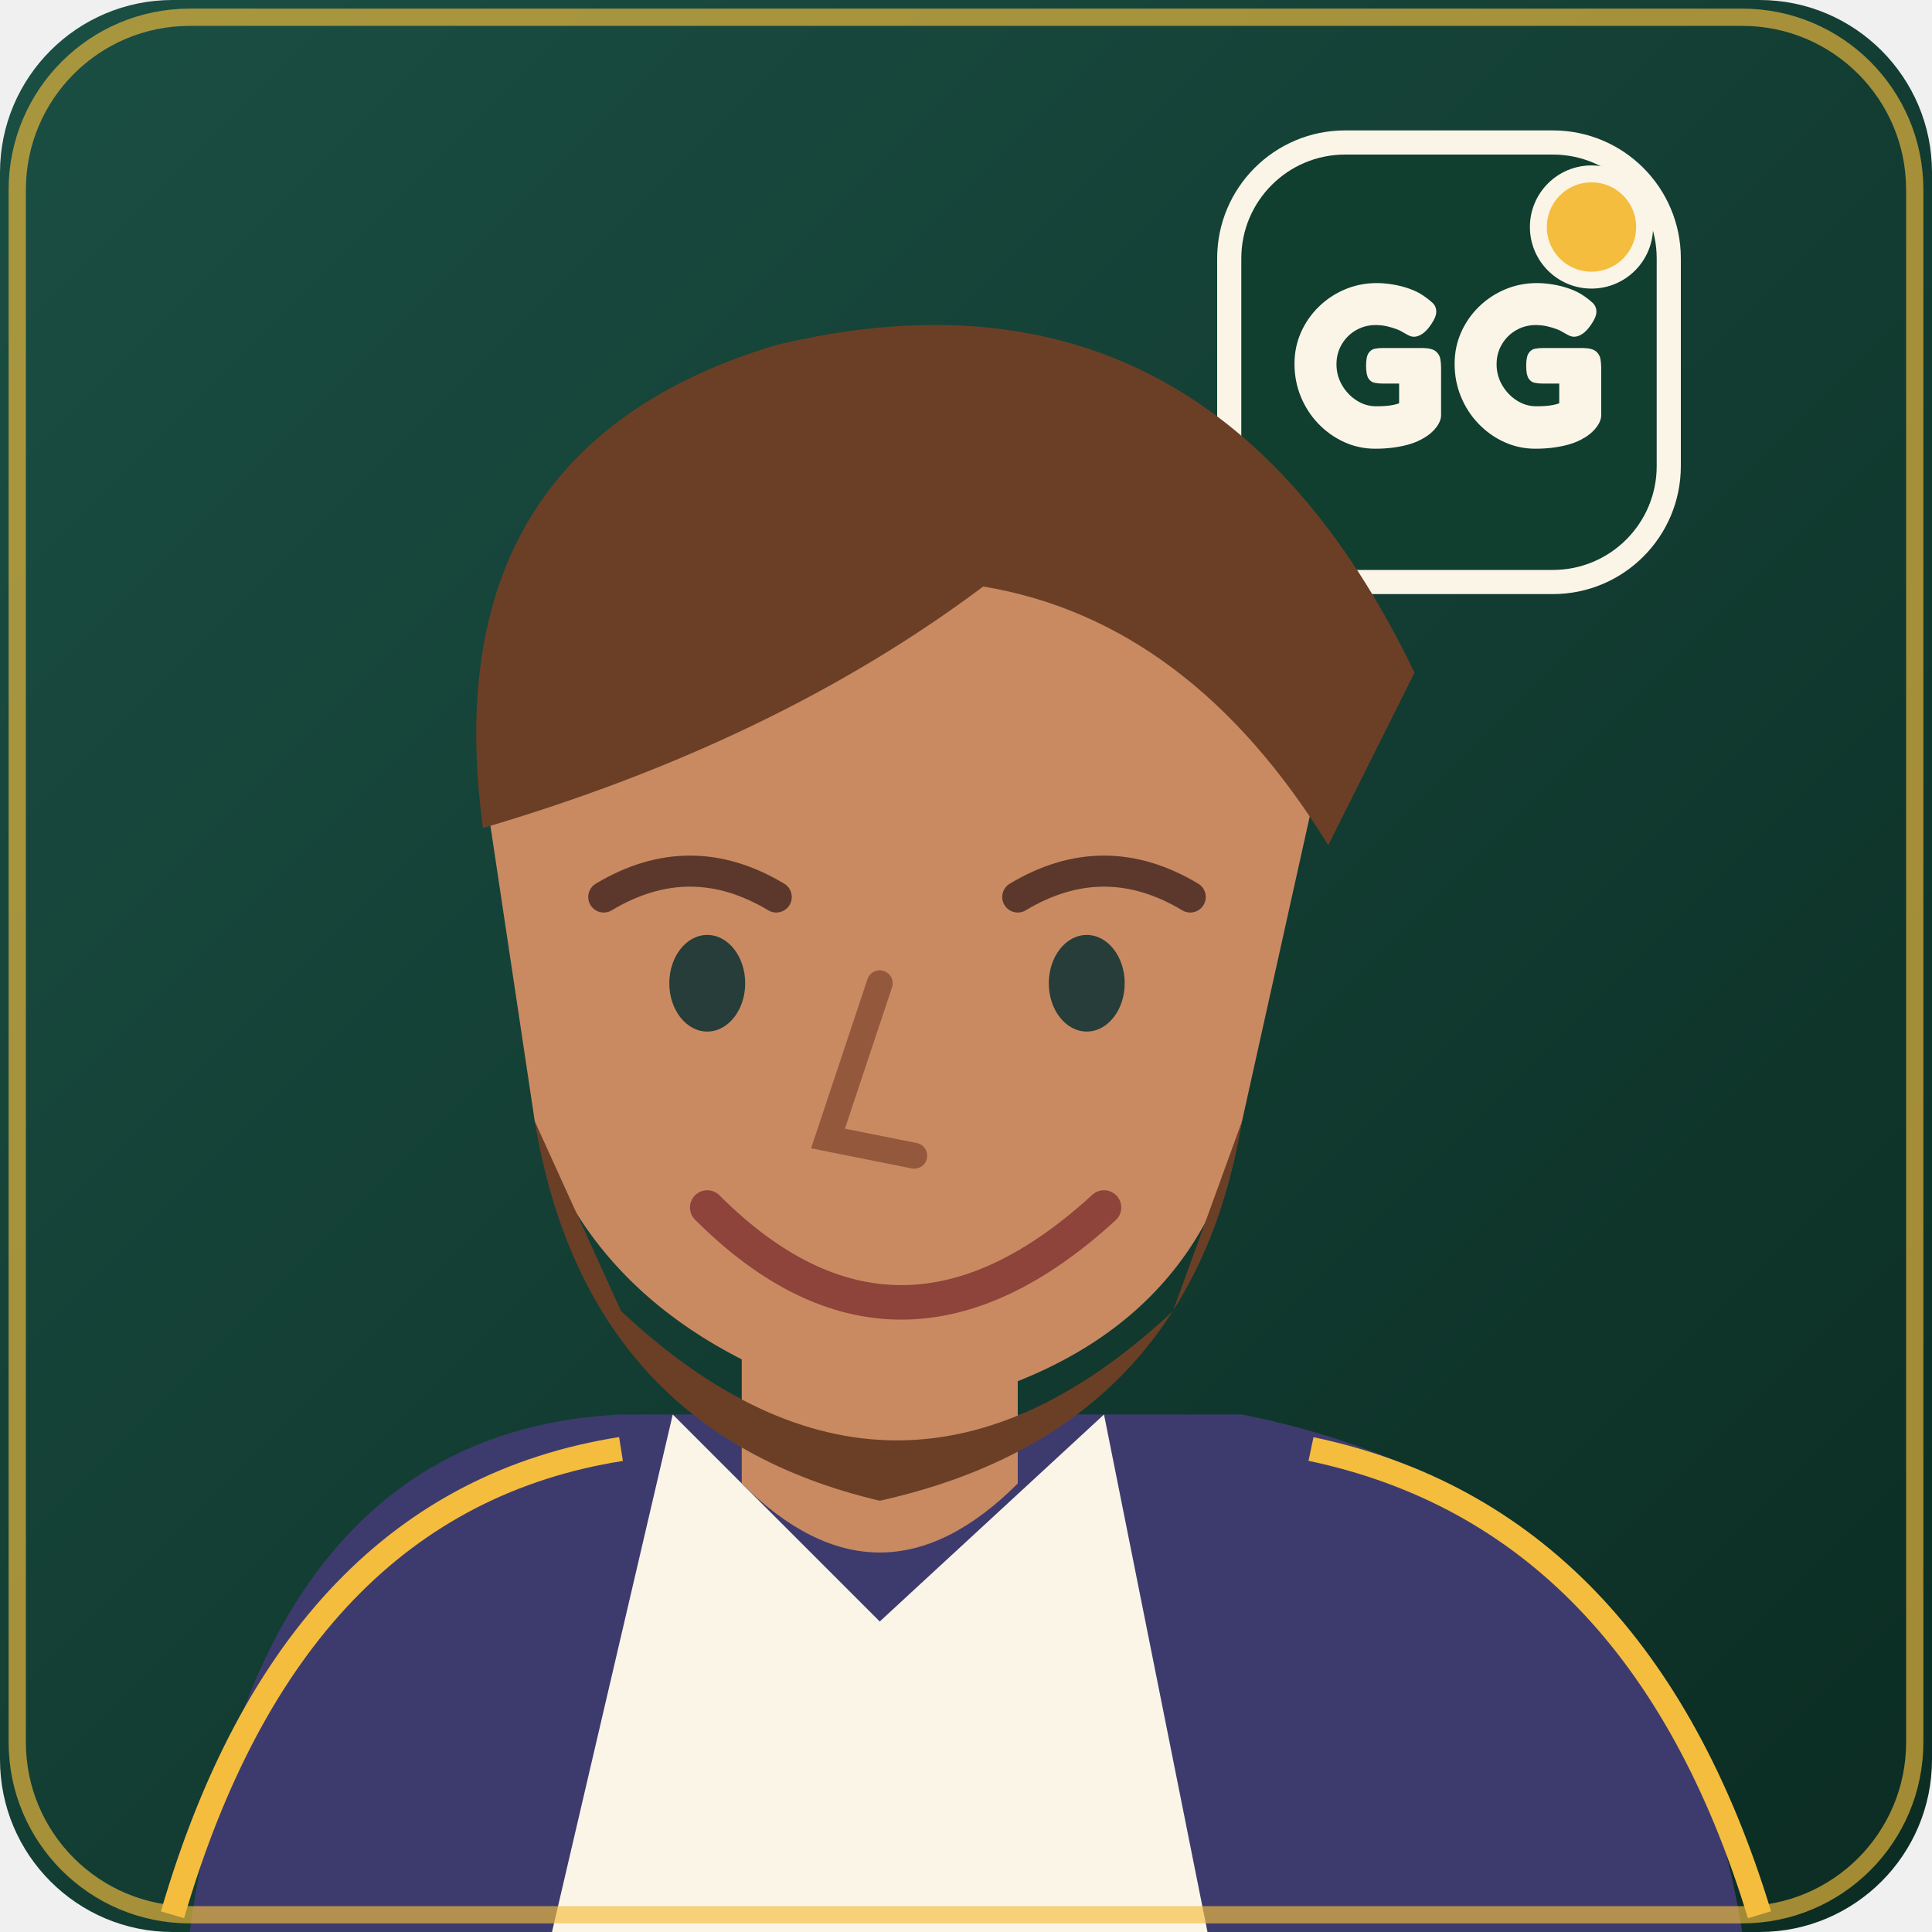
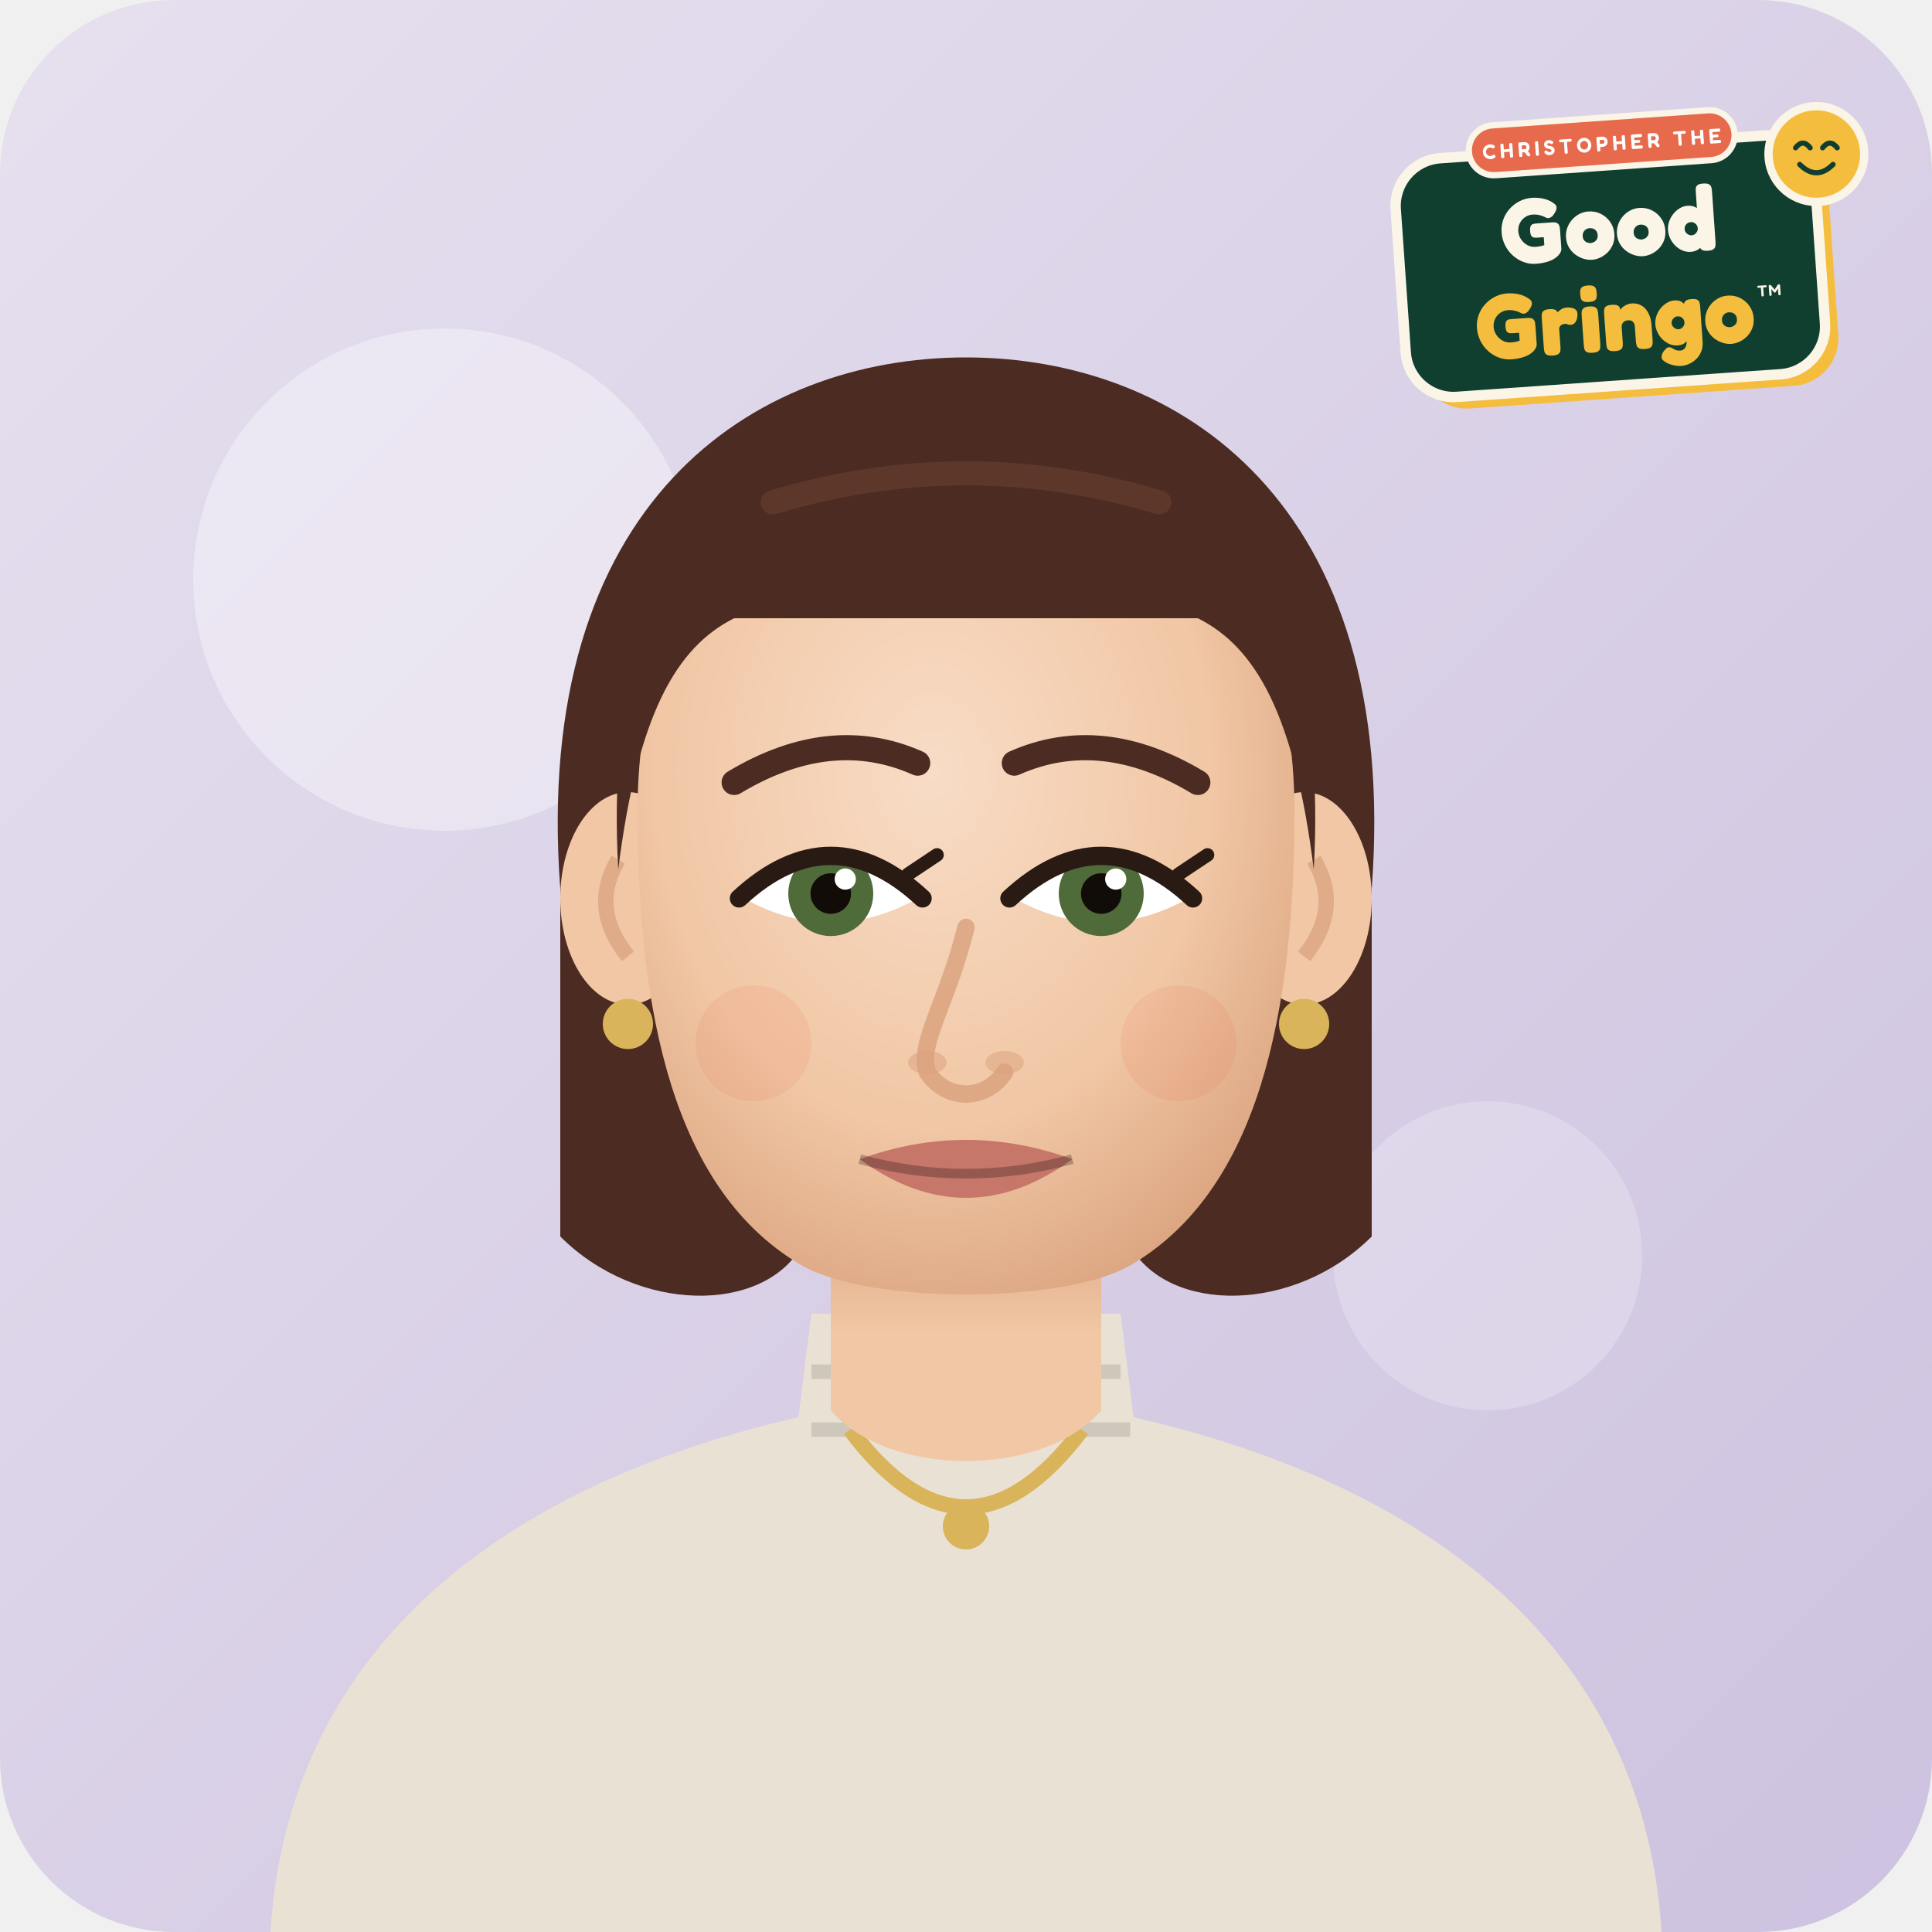
- <svg xmlns="http://www.w3.org/2000/svg" viewBox="0 0 112 112" role="img" aria-label="Cartoon portrait: AI persona, Content Creator, Colombia">
+ <svg xmlns="http://www.w3.org/2000/svg" viewBox="0 0 200 200" role="img" aria-label="Cartoon portrait: AI persona, Content Creator, Colombia">
  <defs>
    <linearGradient id="bg" x1="0" y1="0" x2="1" y2="1">
-       <stop stop-color="#1b4f44" />
-       <stop offset="1" stop-color="#0b2c22" />
+       <stop stop-color="#e6e0ef" />
+       <stop offset="1" stop-color="#cdc2df" />
+     </linearGradient>
+     <radialGradient id="sk" cx="45%" cy="38%" r="70%">
+       <stop offset="0" stop-color="#f8dcc6" />
+       <stop offset=".6" stop-color="#f1c7a5" />
+       <stop offset="1" stop-color="#d9a07c" />
+     </radialGradient>
+     <linearGradient id="nk" x1="0" y1="0" x2="0" y2="1">
+       <stop stop-color="#d9a07c" />
+       <stop offset=".55" stop-color="#f1c7a5" />
    </linearGradient>
  </defs>
-   <rect width="112" height="112" rx="10" fill="url(#bg)" />
-   <svg x="70" y="7" width="28" height="28" viewBox="0 0 400 400">
-     <rect x="18" y="18" width="364" height="364" rx="96" fill="#103E2F" stroke="#FBF5E8" stroke-width="20" />
-     <path d="M138.92 271.61Q125.24 271.61 113.175 266.1Q101.11 260.59 91.8 250.9Q82.49 241.21 77.265 228.48Q72.04 215.75 72.04 201.31Q72.04 187.44 77.36 175.375Q82.68 163.31 92.085 154.095Q101.49 144.88 113.84 139.655Q126.19 134.43 140.25 134.43Q146.33 134.43 153.36 135.57Q160.39 136.71 167.135 139.085Q173.88 141.46 178.82 144.88Q182.81 147.54 186.135 150.58Q189.46 153.62 189.46 158.18Q189.46 160.46 188.32 163.12Q187.18 165.78 185.09 168.82Q181.48 174.14 177.87 176.515Q174.26 178.89 171.03 178.89Q168.94 178.89 166.755 177.845Q164.57 176.8 160.77 174.52Q159.63 173.76 156.4 172.525Q153.17 171.29 148.705 170.245Q144.24 169.2 139.3 169.2Q130.37 169.2 122.96 173.475Q115.55 177.75 111.18 185.16Q106.81 192.57 106.81 201.69Q106.81 211.0 111.37 218.885Q115.93 226.77 123.435 231.615Q130.94 236.46 139.68 236.46Q143.1 236.46 146.425 236.27Q149.75 236.08 152.98 235.51Q156.21 234.94 158.68 233.99V217.65H144.62Q141.2 217.65 138.16 216.985Q135.12 216.32 133.22 213.28Q131.32 210.24 131.32 202.83Q131.32 195.42 133.41 192.38Q135.5 189.34 138.73 188.77Q141.96 188.2 145.19 188.2H178.44Q186.04 188.39 189.08 190.955Q192.12 193.52 192.785 197.13Q193.45 200.74 193.45 204.73V243.68Q193.45 249.0 188.89 254.605Q184.33 260.21 176.54 264.2Q171.79 266.67 165.9 268.285Q160.01 269.9 153.265 270.755Q146.52 271.61 138.92 271.61ZM271.53 271.61Q257.85 271.61 245.785 266.1Q233.72 260.59 224.41 250.9Q215.1 241.21 209.875 228.48Q204.65 215.75 204.65 201.31Q204.65 187.44 209.97 175.375Q215.29 163.31 224.695 154.095Q234.1 144.88 246.45 139.655Q258.8 134.43 272.86 134.43Q278.94 134.43 285.97 135.57Q293.0 136.71 299.745 139.085Q306.49 141.46 311.43 144.88Q315.42 147.54 318.745 150.58Q322.07 153.62 322.07 158.18Q322.07 160.46 320.93 163.12Q319.79 165.78 317.7 168.82Q314.09 174.14 310.48 176.515Q306.87 178.89 303.64 178.89Q301.55 178.89 299.365 177.845Q297.18 176.8 293.38 174.52Q292.24 173.76 289.01 172.525Q285.78 171.29 281.315 170.245Q276.85 169.2 271.91 169.2Q262.98 169.2 255.57 173.475Q248.16 177.75 243.79 185.16Q239.42 192.57 239.42 201.69Q239.42 211.0 243.98 218.885Q248.54 226.77 256.045 231.615Q263.55 236.46 272.29 236.46Q275.71 236.46 279.035 236.27Q282.36 236.08 285.59 235.51Q288.82 234.94 291.29 233.99V217.65H277.23Q273.81 217.65 270.77 216.985Q267.73 216.32 265.83 213.28Q263.93 210.24 263.93 202.83Q263.93 195.42 266.02 192.38Q268.11 189.34 271.34 188.77Q274.57 188.2 277.8 188.2H311.05Q318.65 188.39 321.69 190.955Q324.73 193.52 325.395 197.13Q326.06 200.74 326.06 204.73V243.68Q326.06 249.0 321.5 254.605Q316.94 260.21 309.15 264.2Q304.4 266.67 298.51 268.285Q292.62 269.9 285.875 270.755Q279.13 271.61 271.53 271.61Z" fill="#FBF5E8" />
-     <circle cx="318" cy="88" r="44" fill="#F5BD3E" stroke="#FBF5E8" stroke-width="14" />
+   <rect width="200" height="200" rx="18" fill="url(#bg)" />
+   <circle cx="46" cy="60" r="26" fill="#fff" opacity=".35" />
+   <circle cx="154" cy="130" r="16" fill="#fff" opacity=".22" />
+   <path d="M58 92 C55 52 78 37 100 37 C122 37 145 52 142 92 L142 128 C134 136 121 136 117 129 L83 129 C79 136 66 136 58 128 Z" fill="#4b2b22" />
+   <path d="M28 200 C30 168 56 152 86 146 L114 146 C144 152 170 168 172 200 Z" fill="#e9e2d4" />
+   <path d="M84 136 L116 136 L118 152 C108 158 92 158 82 152 Z" fill="#e9e2d4" />
+   <path d="M84 142 L116 142 M84 148 L117 148" stroke="#000" stroke-opacity=".12" stroke-width="1.5" />
+   <path d="M88 148 Q100 164 112 148" fill="none" stroke="#d9b45a" stroke-width="1.6" />
+   <circle cx="100" cy="158" r="2.4" fill="#d9b45a" />
+   <path d="M86 122 L86 146 C92 153 108 153 114 146 L114 122 Z" fill="url(#nk)" />
+   <ellipse cx="65" cy="93" rx="7" ry="11" fill="#f1c7a5" />
+   <ellipse cx="135" cy="93" rx="7" ry="11" fill="#f1c7a5" />
+   <path d="M64 89 Q61 94 65 99 M136 89 Q139 94 135 99" fill="none" stroke="#d9a07c" stroke-width="1.6" opacity=".7" />
+   <path d="M66 84 C66 58 82 47 100 47 C118 47 134 58 134 84 C134 108 129 124 117 131 C110 135 90 135 83 131 C71 124 66 108 66 84 Z" fill="url(#sk)" />
+   <path d="M76 81 Q86 75 95 79" fill="none" stroke="#4b2b22" stroke-width="2.6" stroke-linecap="round" />
+   <path d="M105 79 Q114 75 124 81" fill="none" stroke="#4b2b22" stroke-width="2.6" stroke-linecap="round" />
+   <path d="M77 93 Q86 85 95 93 Q86 98 77 93 Z" fill="#ffffff" />
+   <circle cx="86" cy="92.5" r="4.4" fill="#4f6b3a" />
+   <circle cx="86" cy="92.5" r="2.1" fill="#120c09" />
+   <circle cx="87.5" cy="91" r="1.1" fill="#fff" />
+   <path d="M76.5 93 Q86 84.2 95.5 93" fill="none" stroke="#2a1a14" stroke-width="1.9" stroke-linecap="round" />
+   <path d="M94 90.5 l3 -2" stroke="#2a1a14" stroke-width="1.4" stroke-linecap="round" />
+   <path d="M105 93 Q114 85 123 93 Q114 98 105 93 Z" fill="#ffffff" />
+   <circle cx="114" cy="92.5" r="4.4" fill="#4f6b3a" />
+   <circle cx="114" cy="92.5" r="2.1" fill="#120c09" />
+   <circle cx="115.5" cy="91" r="1.1" fill="#fff" />
+   <path d="M104.5 93 Q114 84.2 123.5 93" fill="none" stroke="#2a1a14" stroke-width="1.9" stroke-linecap="round" />
+   <path d="M122 90.5 l3 -2" stroke="#2a1a14" stroke-width="1.4" stroke-linecap="round" />
+   <path d="M100 96 C98 104 95 108 96 111 C98 114 102 114 104 111" fill="none" stroke="#d9a07c" stroke-width="1.8" stroke-linecap="round" opacity=".8" />
+   <ellipse cx="96" cy="110" rx="2" ry="1.2" fill="#d9a07c" opacity=".5" />
+   <ellipse cx="104" cy="110" rx="2" ry="1.2" fill="#d9a07c" opacity=".5" />
+   <path d="M89 120 Q100 116 111 120 Q100 128 89 120 Z" fill="#c7766a" />
+   <path d="M89 120 Q100 123 111 120" fill="none" stroke="#000" stroke-opacity=".25" stroke-width="1" />
+   <circle cx="78" cy="108" r="6" fill="#e66a4b" opacity=".12" />
+   <circle cx="122" cy="108" r="6" fill="#e66a4b" opacity=".12" />
+   <path d="M64 90 C62 54 80 42 100 42 C120 42 138 54 136 90 C134 74 130 67 124 64 L76 64 C70 67 66 74 64 90 Z" fill="#4b2b22" />
+   <path d="M80 52 Q100 46 120 52" fill="none" stroke="#734634" stroke-width="2.5" opacity=".45" stroke-linecap="round" />
+   <circle cx="65" cy="106" r="2.6" fill="#d9b45a" />
+   <circle cx="135" cy="106" r="2.6" fill="#d9b45a" />
+   <svg x="140" y="6" width="56" height="41" viewBox="0 0 520 380">
+     <g transform="rotate(-4 260 200)">
+       <rect x="58" y="96" width="404" height="230" rx="46" fill="#F5BD3E" />
+       <rect x="46" y="84" width="404" height="230" rx="46" fill="#103E2F" stroke="#FBF5E8" stroke-width="10" />
+       <path d="M176.94 191.672Q170.604 191.672 165.016 189.12Q159.428 186.568 155.116 182.08Q150.804 177.592 148.384 171.696Q145.964 165.8 145.964 159.112Q145.964 152.688 148.428 147.1Q150.892 141.512 155.248 137.244Q159.604 132.976 165.324 130.556Q171.044 128.136 177.556 128.136Q180.372 128.136 183.628 128.664Q186.884 129.192 190.008 130.292Q193.132 131.392 195.42 132.976Q197.268 134.208 198.808 135.616Q200.348 137.024 200.348 139.136Q200.348 140.192 199.82 141.424Q199.292 142.656 198.324 144.064Q196.652 146.528 194.98 147.628Q193.308 148.728 191.812 148.728Q190.844 148.728 189.832 148.244Q188.82 147.76 187.06 146.704Q186.532 146.352 185.036 145.78Q183.54 145.208 181.472 144.724Q179.404 144.24 177.116 144.24Q172.98 144.24 169.548 146.22Q166.116 148.2 164.092 151.632Q162.068 155.064 162.068 159.288Q162.068 163.6 164.18 167.252Q166.292 170.904 169.768 173.148Q173.244 175.392 177.292 175.392Q178.876 175.392 180.416 175.304Q181.956 175.216 183.452 174.952Q184.948 174.688 186.092 174.248V166.68H179.58Q177.996 166.68 176.588 166.372Q175.18 166.064 174.3 164.656Q173.42 163.248 173.42 159.816Q173.42 156.384 174.388 154.976Q175.356 153.568 176.852 153.304Q178.348 153.04 179.844 153.04H195.244Q198.764 153.128 200.172 154.316Q201.58 155.504 201.888 157.176Q202.196 158.848 202.196 160.696V178.736Q202.196 181.2 200.084 183.796Q197.972 186.392 194.364 188.24Q192.164 189.384 189.436 190.132Q186.708 190.88 183.584 191.276Q180.46 191.672 176.94 191.672ZM230.796 191.584Q226.748 191.584 222.612 189.956Q218.476 188.328 215.0 185.292Q211.524 182.256 209.456 177.988Q207.388 173.72 207.388 168.44Q207.388 163.6 209.236 159.376Q211.084 155.152 214.296 151.94Q217.508 148.728 221.688 146.88Q225.868 145.032 230.62 145.032Q237.132 145.032 242.412 148.156Q247.692 151.28 250.86 156.56Q254.028 161.84 254.028 168.352Q254.028 173.896 251.916 178.208Q249.804 182.52 246.372 185.512Q242.94 188.504 238.848 190.044Q234.756 191.584 230.796 191.584ZM230.62 175.48Q231.94 175.48 233.656 174.82Q235.372 174.16 236.648 172.576Q237.924 170.992 237.924 168.264Q237.924 166.064 237.0 164.48Q236.076 162.896 234.404 162.016Q232.732 161.136 230.532 161.136Q228.596 161.136 227.012 162.06Q225.428 162.984 224.46 164.612Q223.492 166.24 223.492 168.352Q223.492 170.992 224.724 172.576Q225.956 174.16 227.628 174.82Q229.3 175.48 230.62 175.48ZM279.9 191.584Q275.852 191.584 271.716 189.956Q267.58 188.328 264.104 185.292Q260.628 182.256 258.56 177.988Q256.492 173.72 256.492 168.44Q256.492 163.6 258.34 159.376Q260.188 155.152 263.4 151.94Q266.612 148.728 270.792 146.88Q274.972 145.032 279.724 145.032Q286.236 145.032 291.516 148.156Q296.796 151.28 299.964 156.56Q303.132 161.84 303.132 168.352Q303.132 173.896 301.02 178.208Q298.908 182.52 295.476 185.512Q292.044 188.504 287.952 190.044Q283.86 191.584 279.9 191.584ZM279.724 175.48Q281.044 175.48 282.76 174.82Q284.476 174.16 285.752 172.576Q287.028 170.992 287.028 168.264Q287.028 166.064 286.104 164.48Q285.18 162.896 283.508 162.016Q281.836 161.136 279.636 161.136Q277.7 161.136 276.116 162.06Q274.532 162.984 273.564 164.612Q272.596 166.24 272.596 168.352Q272.596 170.992 273.828 172.576Q275.06 174.16 276.732 174.82Q278.404 175.48 279.724 175.48ZM326.012 190.616Q322.052 190.616 318.4 188.812Q314.748 187.008 311.888 183.884Q309.028 180.76 307.356 176.712Q305.684 172.664 305.684 168.264Q305.684 164.04 307.356 160.08Q309.028 156.12 311.932 152.996Q314.836 149.872 318.488 148.024Q322.14 146.176 326.012 146.176Q330.236 146.176 333.316 147.98Q336.396 149.784 338.42 152.864Q340.444 155.944 341.456 159.904Q342.468 163.864 342.556 168.088Q342.644 172.4 341.676 176.404Q340.708 180.408 338.684 183.62Q336.66 186.832 333.536 188.724Q330.412 190.616 326.012 190.616ZM328.124 174.776Q329.796 174.776 331.204 173.896Q332.612 173.016 333.492 171.564Q334.372 170.112 334.372 168.44Q334.372 166.68 333.536 165.272Q332.7 163.864 331.292 162.984Q329.884 162.104 328.036 162.104Q326.276 162.104 324.824 162.94Q323.372 163.776 322.536 165.228Q321.7 166.68 321.7 168.44Q321.7 170.112 322.58 171.564Q323.46 173.016 324.956 173.896Q326.452 174.776 328.124 174.776ZM342.556 190.704Q339.036 190.704 337.276 189.648Q335.516 188.592 334.9 186.304V133.944Q334.9 132.008 335.12 130.16Q335.34 128.312 336.924 127.124Q338.508 125.936 342.468 125.936Q346.516 125.936 348.144 127.08Q349.772 128.224 350.124 130.028Q350.476 131.832 350.476 133.856V182.696Q350.476 184.632 350.124 186.48Q349.772 188.328 348.144 189.516Q346.516 190.704 342.556 190.704Z" fill="#FBF5E8" />
+       <path d="M146.888 281.672Q140.552 281.672 134.964 279.12Q129.376 276.568 125.064 272.08Q120.752 267.592 118.332 261.696Q115.912 255.8 115.912 249.112Q115.912 242.688 118.376 237.1Q120.84 231.512 125.196 227.244Q129.552 222.976 135.272 220.556Q140.992 218.136 147.504 218.136Q150.32 218.136 153.576 218.664Q156.832 219.192 159.956 220.292Q163.08 221.392 165.368 222.976Q167.216 224.208 168.756 225.616Q170.296 227.024 170.296 229.136Q170.296 230.192 169.768 231.424Q169.24 232.656 168.272 234.064Q166.6 236.528 164.928 237.628Q163.256 238.728 161.76 238.728Q160.792 238.728 159.78 238.244Q158.768 237.76 157.008 236.704Q156.48 236.352 154.984 235.78Q153.488 235.208 151.42 234.724Q149.352 234.24 147.064 234.24Q142.928 234.24 139.496 236.22Q136.064 238.2 134.04 241.632Q132.016 245.064 132.016 249.288Q132.016 253.6 134.128 257.252Q136.24 260.904 139.716 263.148Q143.192 265.392 147.24 265.392Q148.824 265.392 150.364 265.304Q151.904 265.216 153.4 264.952Q154.896 264.688 156.04 264.248V256.68H149.528Q147.944 256.68 146.536 256.372Q145.128 256.064 144.248 254.656Q143.368 253.248 143.368 249.816Q143.368 246.384 144.336 244.976Q145.304 243.568 146.8 243.304Q148.296 243.04 149.792 243.04H165.192Q168.712 243.128 170.12 244.316Q171.528 245.504 171.836 247.176Q172.144 248.848 172.144 250.696V268.736Q172.144 271.2 170.032 273.796Q167.92 276.392 164.312 278.24Q162.112 279.384 159.384 280.132Q156.656 280.88 153.532 281.276Q150.408 281.672 146.888 281.672ZM186.664 280.792Q182.704 280.792 181.032 279.604Q179.36 278.416 179.052 276.524Q178.744 274.632 178.744 272.696V244.008Q178.744 241.984 179.096 240.18Q179.448 238.376 181.12 237.232Q182.792 236.088 186.752 236.088Q190.624 236.088 192.252 237.144Q193.88 238.2 194.232 239.476Q194.584 240.752 194.584 241.456L193.176 240.928Q193.176 240.928 193.88 240.136Q194.584 239.344 195.948 238.288Q197.312 237.232 199.204 236.44Q201.096 235.648 203.472 235.648Q204.264 235.648 205.452 235.78Q206.64 235.912 208.004 236.264Q209.368 236.616 210.556 237.32Q211.744 238.024 212.492 239.168Q213.24 240.312 213.24 241.984Q213.24 246.384 211.348 249.464Q209.456 252.544 206.376 252.544Q204.704 252.544 204.0 252.324Q203.296 252.104 202.988 251.884Q202.68 251.664 202.284 251.444Q201.888 251.224 200.832 251.224Q199.512 251.224 198.412 251.532Q197.312 251.84 196.476 252.456Q195.64 253.072 195.2 253.908Q194.76 254.744 194.76 255.712V272.872Q194.76 274.808 194.408 276.656Q194.056 278.504 192.384 279.648Q190.712 280.792 186.664 280.792ZM225.12 280.792Q221.16 280.792 219.488 279.604Q217.816 278.416 217.508 276.568Q217.2 274.72 217.2 272.784V244.096Q217.2 242.16 217.552 240.356Q217.904 238.552 219.576 237.364Q221.248 236.176 225.208 236.176Q229.168 236.176 230.796 237.364Q232.424 238.552 232.776 240.4Q233.128 242.248 233.128 244.272V272.872Q233.128 274.808 232.776 276.656Q232.424 278.504 230.796 279.648Q229.168 280.792 225.12 280.792ZM225.12 231.864Q221.16 231.864 219.488 230.676Q217.816 229.488 217.508 227.64Q217.2 225.792 217.2 223.856Q217.2 221.832 217.552 220.028Q217.904 218.224 219.576 217.08Q221.248 215.936 225.208 215.936Q229.168 215.936 230.796 217.124Q232.424 218.312 232.776 220.16Q233.128 222.008 233.128 223.944Q233.128 225.88 232.776 227.728Q232.424 229.576 230.796 230.72Q229.168 231.864 225.12 231.864ZM246.768 280.704Q242.808 280.704 241.136 279.516Q239.464 278.328 239.156 276.48Q238.848 274.632 238.848 272.696V243.744Q238.848 241.808 239.2 240.048Q239.552 238.288 241.224 237.188Q242.896 236.088 246.856 236.088Q250.464 236.088 252.092 237.012Q253.72 237.936 254.16 239.256Q254.6 240.576 254.556 241.676Q254.512 242.776 254.688 243.04L253.984 243.568Q253.896 242.248 254.996 240.928Q256.096 239.608 257.9 238.508Q259.704 237.408 261.772 236.748Q263.84 236.088 265.688 236.088Q270.088 236.088 273.432 237.76Q276.776 239.432 279.02 242.468Q281.264 245.504 282.408 249.552Q283.552 253.6 283.552 258.352V272.784Q283.552 274.72 283.2 276.568Q282.848 278.416 281.22 279.56Q279.592 280.704 275.544 280.704Q271.496 280.704 269.824 279.516Q268.152 278.328 267.8 276.48Q267.448 274.632 267.448 272.696V258.352Q267.448 256.328 266.7 254.92Q265.952 253.512 264.588 252.764Q263.224 252.016 261.2 252.016Q259.264 252.016 257.812 252.808Q256.36 253.6 255.568 255.008Q254.776 256.416 254.776 258.352V272.784Q254.776 274.72 254.424 276.568Q254.072 278.416 252.444 279.56Q250.816 280.704 246.768 280.704ZM309.336 299.36Q306.256 299.36 303.044 298.524Q299.832 297.688 297.104 296.28Q294.376 294.872 292.704 293.244Q291.032 291.616 291.032 290.032Q291.032 288.272 291.692 286.776Q292.352 285.28 293.672 283.872Q295.08 282.376 296.136 281.496Q297.192 280.616 298.688 280.616Q300.008 280.616 301.02 281.232Q302.032 281.848 303.088 282.596Q304.144 283.344 305.684 283.96Q307.224 284.576 309.6 284.576Q310.92 284.576 312.064 284.004Q313.208 283.432 314.044 282.42Q314.88 281.408 315.408 280.044Q315.936 278.68 315.936 277.096V240.84Q316.288 238.2 318.136 237.056Q319.984 235.912 323.768 235.912Q327.64 235.912 329.224 237.056Q330.808 238.2 331.116 240.004Q331.424 241.808 331.424 243.744V277.624Q331.424 282.816 329.444 286.864Q327.464 290.912 324.208 293.684Q320.952 296.456 317.08 297.908Q313.208 299.36 309.336 299.36ZM307.136 279.472Q303.264 279.472 299.7 277.712Q296.136 275.952 293.32 272.872Q290.504 269.792 288.876 265.876Q287.248 261.96 287.248 257.648Q287.248 253.512 288.876 249.64Q290.504 245.768 293.364 242.732Q296.224 239.696 299.788 237.892Q303.352 236.088 307.136 236.088Q311.008 236.088 313.516 237.672Q316.024 239.256 317.476 242.16Q318.928 245.064 319.544 249.068Q320.16 253.072 320.16 257.912Q320.16 264.6 319.06 269.44Q317.96 274.28 315.144 276.876Q312.328 279.472 307.136 279.472ZM309.248 263.984Q310.92 263.984 312.284 263.104Q313.648 262.224 314.484 260.816Q315.32 259.408 315.32 257.824Q315.32 256.064 314.484 254.656Q313.648 253.248 312.24 252.412Q310.832 251.576 309.072 251.576Q307.4 251.576 305.992 252.456Q304.584 253.336 303.748 254.744Q302.912 256.152 302.912 257.824Q302.912 259.408 303.792 260.816Q304.672 262.224 306.124 263.104Q307.576 263.984 309.248 263.984ZM358.704 281.584Q354.656 281.584 350.52 279.956Q346.384 278.328 342.908 275.292Q339.432 272.256 337.364 267.988Q335.296 263.72 335.296 258.44Q335.296 253.6 337.144 249.376Q338.992 245.152 342.204 241.94Q345.416 238.728 349.596 236.88Q353.776 235.032 358.528 235.032Q365.04 235.032 370.32 238.156Q375.6 241.28 378.768 246.56Q381.936 251.84 381.936 258.352Q381.936 263.896 379.824 268.208Q377.712 272.52 374.28 275.512Q370.848 278.504 366.756 280.044Q362.664 281.584 358.704 281.584ZM358.528 265.48Q359.848 265.48 361.564 264.82Q363.28 264.16 364.556 262.576Q365.832 260.992 365.832 258.264Q365.832 256.064 364.908 254.48Q363.984 252.896 362.312 252.016Q360.64 251.136 358.44 251.136Q356.504 251.136 354.92 252.06Q353.336 252.984 352.368 254.612Q351.4 256.24 351.4 258.352Q351.4 260.992 352.632 262.576Q353.864 264.16 355.536 264.82Q357.208 265.48 358.528 265.48Z" fill="#F5BD3E" />
+       <path d="M395.59 227.639Q395.845 227.639 396.059 227.684Q396.273 227.729 396.412 227.933Q396.55 228.137 396.55 228.621Q396.55 229.09 396.41 229.3Q396.269 229.51 396.048 229.553Q395.827 229.596 395.572 229.596H393.157V237.029Q393.157 237.317 393.1 237.572Q393.044 237.827 392.812 237.985Q392.579 238.143 392.02 238.143Q391.484 238.143 391.246 237.979Q391.008 237.816 390.959 237.559Q390.91 237.303 390.91 237.014V229.596H388.473Q388.229 229.596 388.008 229.548Q387.787 229.499 387.646 229.294Q387.505 229.09 387.505 228.61Q387.505 228.137 387.644 227.933Q387.783 227.729 388.01 227.684Q388.237 227.639 388.477 227.639ZM399.635 238.131Q399.107 238.131 398.869 237.972Q398.63 237.812 398.572 237.55Q398.514 237.287 398.514 236.98V228.782Q398.514 228.498 398.572 228.244Q398.63 227.991 398.87 227.826Q399.11 227.661 399.665 227.661Q400.052 227.661 400.241 227.71Q400.43 227.759 400.524 227.837Q400.618 227.916 400.715 228.029L404.094 232.581H403.877L407.259 228.025Q407.387 227.882 407.503 227.808Q407.619 227.732 407.81 227.697Q408.002 227.661 408.339 227.661Q408.883 227.661 409.121 227.826Q409.359 227.991 409.417 228.254Q409.475 228.516 409.475 228.812V237.01Q409.475 237.291 409.417 237.552Q409.359 237.812 409.119 237.972Q408.879 238.131 408.324 238.131Q407.784 238.131 407.546 237.966Q407.308 237.801 407.25 237.533Q407.192 237.265 407.192 236.98V231.632L404.953 234.798Q404.897 234.869 404.792 234.993Q404.687 235.116 404.499 235.212Q404.312 235.308 403.985 235.308Q403.659 235.308 403.47 235.212Q403.28 235.116 403.177 234.998Q403.074 234.88 403.007 234.79L400.783 231.644V237.01Q400.783 237.291 400.725 237.552Q400.667 237.812 400.429 237.972Q400.19 238.131 399.635 238.131Z" fill="#FBF5E8" />
+       <rect x="120" y="56" width="256" height="48" rx="24" fill="#E66A4B" stroke="#FBF5E8" stroke-width="6" />
+       <path d="M140.595 88.335Q139.715 88.335 138.735 88.062Q137.755 87.79 136.812 87.228Q135.87 86.665 135.108 85.798Q134.345 84.93 133.893 83.757Q133.44 82.585 133.44 81.09Q133.44 79.645 133.893 78.51Q134.345 77.375 135.1 76.535Q135.855 75.695 136.798 75.153Q137.74 74.61 138.735 74.34Q139.73 74.07 140.64 74.065Q141.655 74.065 142.415 74.3Q143.175 74.535 143.653 74.792Q144.13 75.05 144.265 75.14Q144.625 75.37 144.945 75.65Q145.265 75.93 145.275 76.375Q145.285 76.62 145.19 76.855Q145.095 77.09 144.915 77.34Q144.595 77.795 144.303 78.005Q144.01 78.215 143.72 78.215Q143.48 78.215 143.265 78.095Q143.05 77.975 142.74 77.775Q142.605 77.68 142.34 77.532Q142.075 77.385 141.633 77.257Q141.19 77.13 140.515 77.13Q139.825 77.13 139.11 77.377Q138.395 77.625 137.8 78.125Q137.205 78.625 136.845 79.392Q136.485 80.16 136.485 81.19Q136.485 82.235 136.853 82.998Q137.22 83.76 137.815 84.26Q138.41 84.76 139.125 85.007Q139.84 85.255 140.515 85.255Q141.115 85.255 141.543 85.142Q141.97 85.03 142.288 84.858Q142.605 84.685 142.815 84.55Q143.035 84.4 143.265 84.28Q143.495 84.16 143.735 84.16Q144.025 84.16 144.31 84.382Q144.595 84.605 144.9 85.075Q145.08 85.35 145.175 85.597Q145.27 85.845 145.26 86.075Q145.25 86.505 144.93 86.778Q144.61 87.05 144.25 87.265Q144.1 87.35 143.643 87.618Q143.185 87.885 142.425 88.11Q141.665 88.335 140.595 88.335ZM160.635 88.175Q159.905 88.175 159.588 87.957Q159.27 87.74 159.198 87.382Q159.125 87.025 159.125 86.64V75.715Q159.125 75.33 159.2 74.983Q159.275 74.635 159.593 74.418Q159.91 74.2 160.655 74.2Q161.4 74.2 161.71 74.418Q162.02 74.635 162.093 74.983Q162.165 75.33 162.165 75.735V86.66Q162.165 87.045 162.09 87.392Q162.015 87.74 161.698 87.957Q161.38 88.175 160.635 88.175ZM152.15 88.175Q151.42 88.175 151.103 87.957Q150.785 87.74 150.713 87.382Q150.64 87.025 150.64 86.64V75.715Q150.64 75.33 150.715 74.983Q150.79 74.635 151.108 74.418Q151.425 74.2 152.17 74.2Q152.915 74.2 153.225 74.418Q153.535 74.635 153.608 74.983Q153.68 75.33 153.68 75.735V86.66Q153.68 87.045 153.605 87.392Q153.53 87.74 153.213 87.957Q152.895 88.175 152.15 88.175ZM153.195 82.455V79.815H159.445L159.44 82.455ZM169.5 88.175Q168.77 88.175 168.453 87.957Q168.135 87.74 168.063 87.382Q167.99 87.025 167.99 86.64V75.71Q167.99 75.33 168.068 74.985Q168.145 74.64 168.463 74.42Q168.78 74.2 169.52 74.2H173.67Q174.505 74.2 175.363 74.502Q176.22 74.805 176.94 75.42Q177.66 76.035 178.103 76.957Q178.545 77.88 178.545 79.135Q178.545 79.98 178.293 80.765Q178.04 81.55 177.538 82.203Q177.035 82.855 176.3 83.328Q175.565 83.8 174.595 84.01H171.03V86.66Q171.03 87.045 170.955 87.392Q170.88 87.74 170.563 87.957Q170.245 88.175 169.5 88.175ZM177.945 87.78Q177.205 88.325 176.763 88.208Q176.32 88.09 175.835 87.425L172.315 82.385L175.745 81.94L178.32 85.635Q178.655 86.125 178.743 86.465Q178.83 86.805 178.64 87.105Q178.45 87.405 177.945 87.78ZM171.03 80.995H173.82Q174.09 80.995 174.39 80.893Q174.69 80.79 174.938 80.562Q175.185 80.335 175.345 79.98Q175.505 79.625 175.505 79.115Q175.505 78.545 175.268 78.125Q175.03 77.705 174.61 77.475Q174.19 77.245 173.63 77.245H171.03ZM185.545 88.19Q184.815 88.19 184.498 87.972Q184.18 87.755 184.108 87.398Q184.035 87.04 184.035 86.655V75.715Q184.035 75.33 184.11 74.983Q184.185 74.635 184.503 74.418Q184.82 74.2 185.565 74.2Q186.31 74.2 186.62 74.418Q186.93 74.635 187.003 74.983Q187.075 75.33 187.075 75.735V86.675Q187.075 87.06 187 87.407Q186.925 87.755 186.608 87.972Q186.29 88.19 185.545 88.19ZM197.3 88.385Q196.235 88.385 195.445 88.125Q194.655 87.865 194.11 87.49Q193.565 87.115 193.238 86.762Q192.91 86.41 192.79 86.225Q192.455 85.79 192.373 85.453Q192.29 85.115 192.46 84.78Q192.63 84.445 193.06 84.05Q193.47 83.675 193.845 83.645Q194.22 83.615 194.578 83.835Q194.935 84.055 195.275 84.46Q195.76 85.05 196.228 85.28Q196.695 85.51 197.22 85.51Q197.88 85.51 198.34 85.343Q198.8 85.175 199.043 84.83Q199.285 84.485 199.285 83.945Q199.285 83.505 198.953 83.232Q198.62 82.96 198.073 82.765Q197.525 82.57 196.853 82.38Q196.18 82.19 195.51 81.925Q195.065 81.76 194.638 81.525Q194.21 81.29 193.838 80.985Q193.465 80.68 193.19 80.26Q192.915 79.84 192.763 79.3Q192.61 78.76 192.61 78.065Q192.61 76.885 193.195 75.968Q193.78 75.05 194.813 74.517Q195.845 73.985 197.17 73.985Q198.07 73.985 198.745 74.14Q199.42 74.295 199.88 74.517Q200.34 74.74 200.613 74.95Q200.885 75.16 200.985 75.275Q201.545 75.8 201.6 76.172Q201.655 76.545 201.18 77.205Q200.67 77.9 200.185 77.98Q199.7 78.06 199.075 77.64Q198.84 77.415 198.598 77.235Q198.355 77.055 198.025 76.95Q197.695 76.845 197.15 76.845Q196.845 76.845 196.563 76.935Q196.28 77.025 196.078 77.185Q195.875 77.345 195.755 77.575Q195.635 77.805 195.635 78.085Q195.635 78.55 195.943 78.83Q196.25 79.11 196.765 79.278Q197.28 79.445 197.908 79.595Q198.535 79.745 199.19 79.945Q199.79 80.14 200.358 80.43Q200.925 80.72 201.365 81.165Q201.805 81.61 202.073 82.27Q202.34 82.93 202.34 83.885Q202.34 85.085 201.878 85.947Q201.415 86.81 200.66 87.345Q199.905 87.88 199.023 88.132Q198.14 88.385 197.3 88.385ZM218.03 74.185Q218.37 74.185 218.655 74.245Q218.94 74.305 219.125 74.578Q219.31 74.85 219.31 75.495Q219.31 76.12 219.123 76.4Q218.935 76.68 218.64 76.738Q218.345 76.795 218.005 76.795H214.785V86.705Q214.785 87.09 214.71 87.43Q214.635 87.77 214.325 87.98Q214.015 88.19 213.27 88.19Q212.555 88.19 212.238 87.972Q211.92 87.755 211.855 87.412Q211.79 87.07 211.79 86.685V76.795H208.54Q208.215 76.795 207.92 76.73Q207.625 76.665 207.438 76.392Q207.25 76.12 207.25 75.48Q207.25 74.85 207.435 74.578Q207.62 74.305 207.923 74.245Q208.225 74.185 208.545 74.185ZM231.1 88.38Q229.653 88.38 228.389 87.832Q227.125 87.285 226.168 86.31Q225.21 85.335 224.665 84.054Q224.12 82.773 224.12 81.309Q224.12 79.805 224.648 78.488Q225.176 77.171 226.111 76.178Q227.045 75.185 228.283 74.625Q229.521 74.065 230.932 74.065Q232.385 74.065 233.649 74.611Q234.913 75.157 235.861 76.137Q236.809 77.117 237.35 78.421Q237.89 79.725 237.89 81.233Q237.89 82.701 237.363 83.996Q236.835 85.29 235.895 86.28Q234.956 87.269 233.73 87.825Q232.505 88.38 231.1 88.38ZM230.995 85.335Q231.795 85.335 232.498 85.02Q233.2 84.705 233.728 84.15Q234.255 83.595 234.55 82.843Q234.845 82.091 234.845 81.226Q234.845 80.375 234.543 79.63Q234.24 78.885 233.71 78.315Q233.18 77.745 232.488 77.428Q231.797 77.11 231.008 77.11Q230.22 77.11 229.525 77.428Q228.83 77.745 228.3 78.312Q227.77 78.88 227.468 79.63Q227.165 80.379 227.165 81.234Q227.165 82.075 227.47 82.823Q227.776 83.571 228.303 84.135Q228.83 84.7 229.52 85.017Q230.209 85.335 230.995 85.335ZM244.695 88.175Q243.965 88.175 243.648 87.957Q243.33 87.74 243.258 87.382Q243.185 87.025 243.185 86.64V75.715Q243.185 75.335 243.263 74.987Q243.34 74.64 243.66 74.42Q243.98 74.2 244.715 74.2H248.825Q249.65 74.2 250.508 74.505Q251.365 74.81 252.095 75.433Q252.825 76.055 253.273 76.975Q253.72 77.895 253.72 79.14Q253.72 80.37 253.273 81.287Q252.825 82.205 252.093 82.817Q251.36 83.43 250.503 83.735Q249.645 84.04 248.805 84.04H246.23V86.66Q246.23 87.045 246.155 87.392Q246.08 87.74 245.763 87.957Q245.445 88.175 244.695 88.175ZM246.23 80.995H248.825Q249.265 80.995 249.693 80.805Q250.12 80.615 250.408 80.197Q250.695 79.78 250.695 79.115Q250.695 78.555 250.453 78.135Q250.21 77.715 249.788 77.48Q249.365 77.245 248.805 77.245H246.23ZM269.055 88.175Q268.325 88.175 268.008 87.957Q267.69 87.74 267.618 87.382Q267.545 87.025 267.545 86.64V75.715Q267.545 75.33 267.62 74.983Q267.695 74.635 268.013 74.418Q268.33 74.2 269.075 74.2Q269.82 74.2 270.13 74.418Q270.44 74.635 270.513 74.983Q270.585 75.33 270.585 75.735V86.66Q270.585 87.045 270.51 87.392Q270.435 87.74 270.118 87.957Q269.8 88.175 269.055 88.175ZM260.57 88.175Q259.84 88.175 259.523 87.957Q259.205 87.74 259.133 87.382Q259.06 87.025 259.06 86.64V75.715Q259.06 75.33 259.135 74.983Q259.21 74.635 259.528 74.418Q259.845 74.2 260.59 74.2Q261.335 74.2 261.645 74.418Q261.955 74.635 262.028 74.983Q262.1 75.33 262.1 75.735V86.66Q262.1 87.045 262.025 87.392Q261.95 87.74 261.633 87.957Q261.315 88.175 260.57 88.175ZM261.615 82.455V79.815H267.865L267.86 82.455ZM277.965 88.19Q277.235 88.19 276.918 87.972Q276.6 87.755 276.528 87.398Q276.455 87.04 276.455 86.655V75.715Q276.455 74.85 276.798 74.525Q277.14 74.2 278.025 74.2H285.585Q285.985 74.2 286.325 74.275Q286.665 74.35 286.88 74.667Q287.095 74.985 287.095 75.735Q287.095 76.465 286.878 76.782Q286.66 77.1 286.313 77.172Q285.965 77.245 285.565 77.245H279.495V79.815H283.625Q284.025 79.815 284.328 79.882Q284.63 79.95 284.81 80.222Q284.99 80.495 284.99 81.155Q284.99 81.78 284.81 82.06Q284.63 82.34 284.31 82.398Q283.99 82.455 283.585 82.455H279.495V85.145H285.585Q285.985 85.145 286.325 85.22Q286.665 85.295 286.88 85.613Q287.095 85.93 287.095 86.675Q287.095 87.405 286.878 87.722Q286.66 88.04 286.313 88.115Q285.965 88.19 285.565 88.19ZM294.12 88.175Q293.39 88.175 293.073 87.957Q292.755 87.74 292.683 87.382Q292.61 87.025 292.61 86.64V75.71Q292.61 75.33 292.688 74.985Q292.765 74.64 293.083 74.42Q293.4 74.2 294.14 74.2H298.29Q299.125 74.2 299.983 74.502Q300.84 74.805 301.56 75.42Q302.28 76.035 302.723 76.957Q303.165 77.88 303.165 79.135Q303.165 79.98 302.913 80.765Q302.66 81.55 302.158 82.203Q301.655 82.855 300.92 83.328Q300.185 83.8 299.215 84.01H295.65V86.66Q295.65 87.045 295.575 87.392Q295.5 87.74 295.183 87.957Q294.865 88.175 294.12 88.175ZM302.565 87.78Q301.825 88.325 301.383 88.208Q300.94 88.09 300.455 87.425L296.935 82.385L300.365 81.94L302.94 85.635Q303.275 86.125 303.363 86.465Q303.45 86.805 303.26 87.105Q303.07 87.405 302.565 87.78ZM295.65 80.995H298.44Q298.71 80.995 299.01 80.893Q299.31 80.79 299.558 80.562Q299.805 80.335 299.965 79.98Q300.125 79.625 300.125 79.115Q300.125 78.545 299.888 78.125Q299.65 77.705 299.23 77.475Q298.81 77.245 298.25 77.245H295.65ZM327.91 74.185Q328.25 74.185 328.535 74.245Q328.82 74.305 329.005 74.578Q329.19 74.85 329.19 75.495Q329.19 76.12 329.002 76.4Q328.815 76.68 328.52 76.738Q328.225 76.795 327.885 76.795H324.665V86.705Q324.665 87.09 324.59 87.43Q324.515 87.77 324.205 87.98Q323.895 88.19 323.15 88.19Q322.435 88.19 322.118 87.972Q321.8 87.755 321.735 87.412Q321.67 87.07 321.67 86.685V76.795H318.42Q318.095 76.795 317.8 76.73Q317.505 76.665 317.317 76.392Q317.13 76.12 317.13 75.48Q317.13 74.85 317.315 74.578Q317.5 74.305 317.803 74.245Q318.105 74.185 318.425 74.185ZM344.495 88.175Q343.765 88.175 343.447 87.957Q343.13 87.74 343.058 87.382Q342.985 87.025 342.985 86.64V75.715Q342.985 75.33 343.06 74.983Q343.135 74.635 343.452 74.418Q343.77 74.2 344.515 74.2Q345.26 74.2 345.57 74.418Q345.88 74.635 345.952 74.983Q346.025 75.33 346.025 75.735V86.66Q346.025 87.045 345.95 87.392Q345.875 87.74 345.558 87.957Q345.24 88.175 344.495 88.175ZM336.01 88.175Q335.28 88.175 334.962 87.957Q334.645 87.74 334.572 87.382Q334.5 87.025 334.5 86.64V75.715Q334.5 75.33 334.575 74.983Q334.65 74.635 334.967 74.418Q335.285 74.2 336.03 74.2Q336.775 74.2 337.085 74.418Q337.395 74.635 337.467 74.983Q337.54 75.33 337.54 75.735V86.66Q337.54 87.045 337.465 87.392Q337.39 87.74 337.072 87.957Q336.755 88.175 336.01 88.175ZM337.055 82.455V79.815H343.305L343.3 82.455ZM353.405 88.19Q352.675 88.19 352.358 87.972Q352.04 87.755 351.967 87.398Q351.895 87.04 351.895 86.655V75.715Q351.895 74.85 352.237 74.525Q352.58 74.2 353.465 74.2H361.025Q361.425 74.2 361.765 74.275Q362.105 74.35 362.32 74.667Q362.535 74.985 362.535 75.735Q362.535 76.465 362.317 76.782Q362.1 77.1 361.752 77.172Q361.405 77.245 361.005 77.245H354.935V79.815H359.065Q359.465 79.815 359.767 79.882Q360.07 79.95 360.25 80.222Q360.43 80.495 360.43 81.155Q360.43 81.78 360.25 82.06Q360.07 82.34 359.75 82.398Q359.43 82.455 359.025 82.455H354.935V85.145H361.025Q361.425 85.145 361.765 85.22Q362.105 85.295 362.32 85.613Q362.535 85.93 362.535 86.675Q362.535 87.405 362.317 87.722Q362.1 88.04 361.752 88.115Q361.405 88.19 361.005 88.19Z" fill="#FFFFFF" />
+     </g>
+     <g transform="translate(446 92)">
+       <circle r="46" fill="#F5BD3E" stroke="#FBF5E8" stroke-width="8" />
+       <path d="M-20 -6 q7 -9 14 0 M6 -6 q7 -9 14 0" fill="none" stroke="#103E2F" stroke-width="5" stroke-linecap="round" />
+       <path d="M-16 10 q16 16 32 0" fill="none" stroke="#103E2F" stroke-width="5" stroke-linecap="round" />
+     </g>
  </svg>
-   <path d="M11 112 Q15 83 36 82 L72 82 Q97 87 101 112Z" fill="#3d3b6e" />
-   <path d="M39 82 L51 94 L64 82 L70 112 L32 112Z" fill="#fbf5e8" />
-   <path d="M43 75 L43 86 Q51 94 59 86 L59 75Z" fill="#c98a62" />
-   <path d="M28 45 Q28 29 51 28 Q75 29 76 47 L72 65 Q69 79 52 82 Q35 78 31 65Z" fill="#c98a62" />
-   <path d="M28 48 Q25 26 45 20 Q70 14 82 39 L77 49 Q69 36 57 34 Q45 43 28 48Z" fill="#6b3f26" />
-   <path d="M35 52 Q40 49 45 52 M59 52 Q64 49 69 52" fill="none" stroke="#5b382b" stroke-width="1.8" stroke-linecap="round" />
-   <ellipse cx="41" cy="57" rx="2.2" ry="2.8" fill="#263d39" />
-   <ellipse cx="63" cy="57" rx="2.2" ry="2.8" fill="#263d39" />
-   <path d="M51 57 L48 66 L53 67" fill="none" stroke="#94583c" stroke-width="1.5" stroke-linecap="round" />
-   <path d="M41 70 Q52 81 64 70" fill="none" stroke="#8e433b" stroke-width="2" stroke-linecap="round" />
-   <path d="M31 65 Q34 83 51 87 Q69 83 72 65 L68 76 Q52 91 36 76Z" fill="#6b3f26" />
-   <path d="M10 111 Q17 87 36 84 M76 84 Q95 88 102 111" fill="none" stroke="#f5bd3e" stroke-width="1.4" />
-   <rect x="1" y="1" width="110" height="110" rx="10" fill="none" stroke="#f5bd3e" stroke-opacity=".65" />
</svg>
